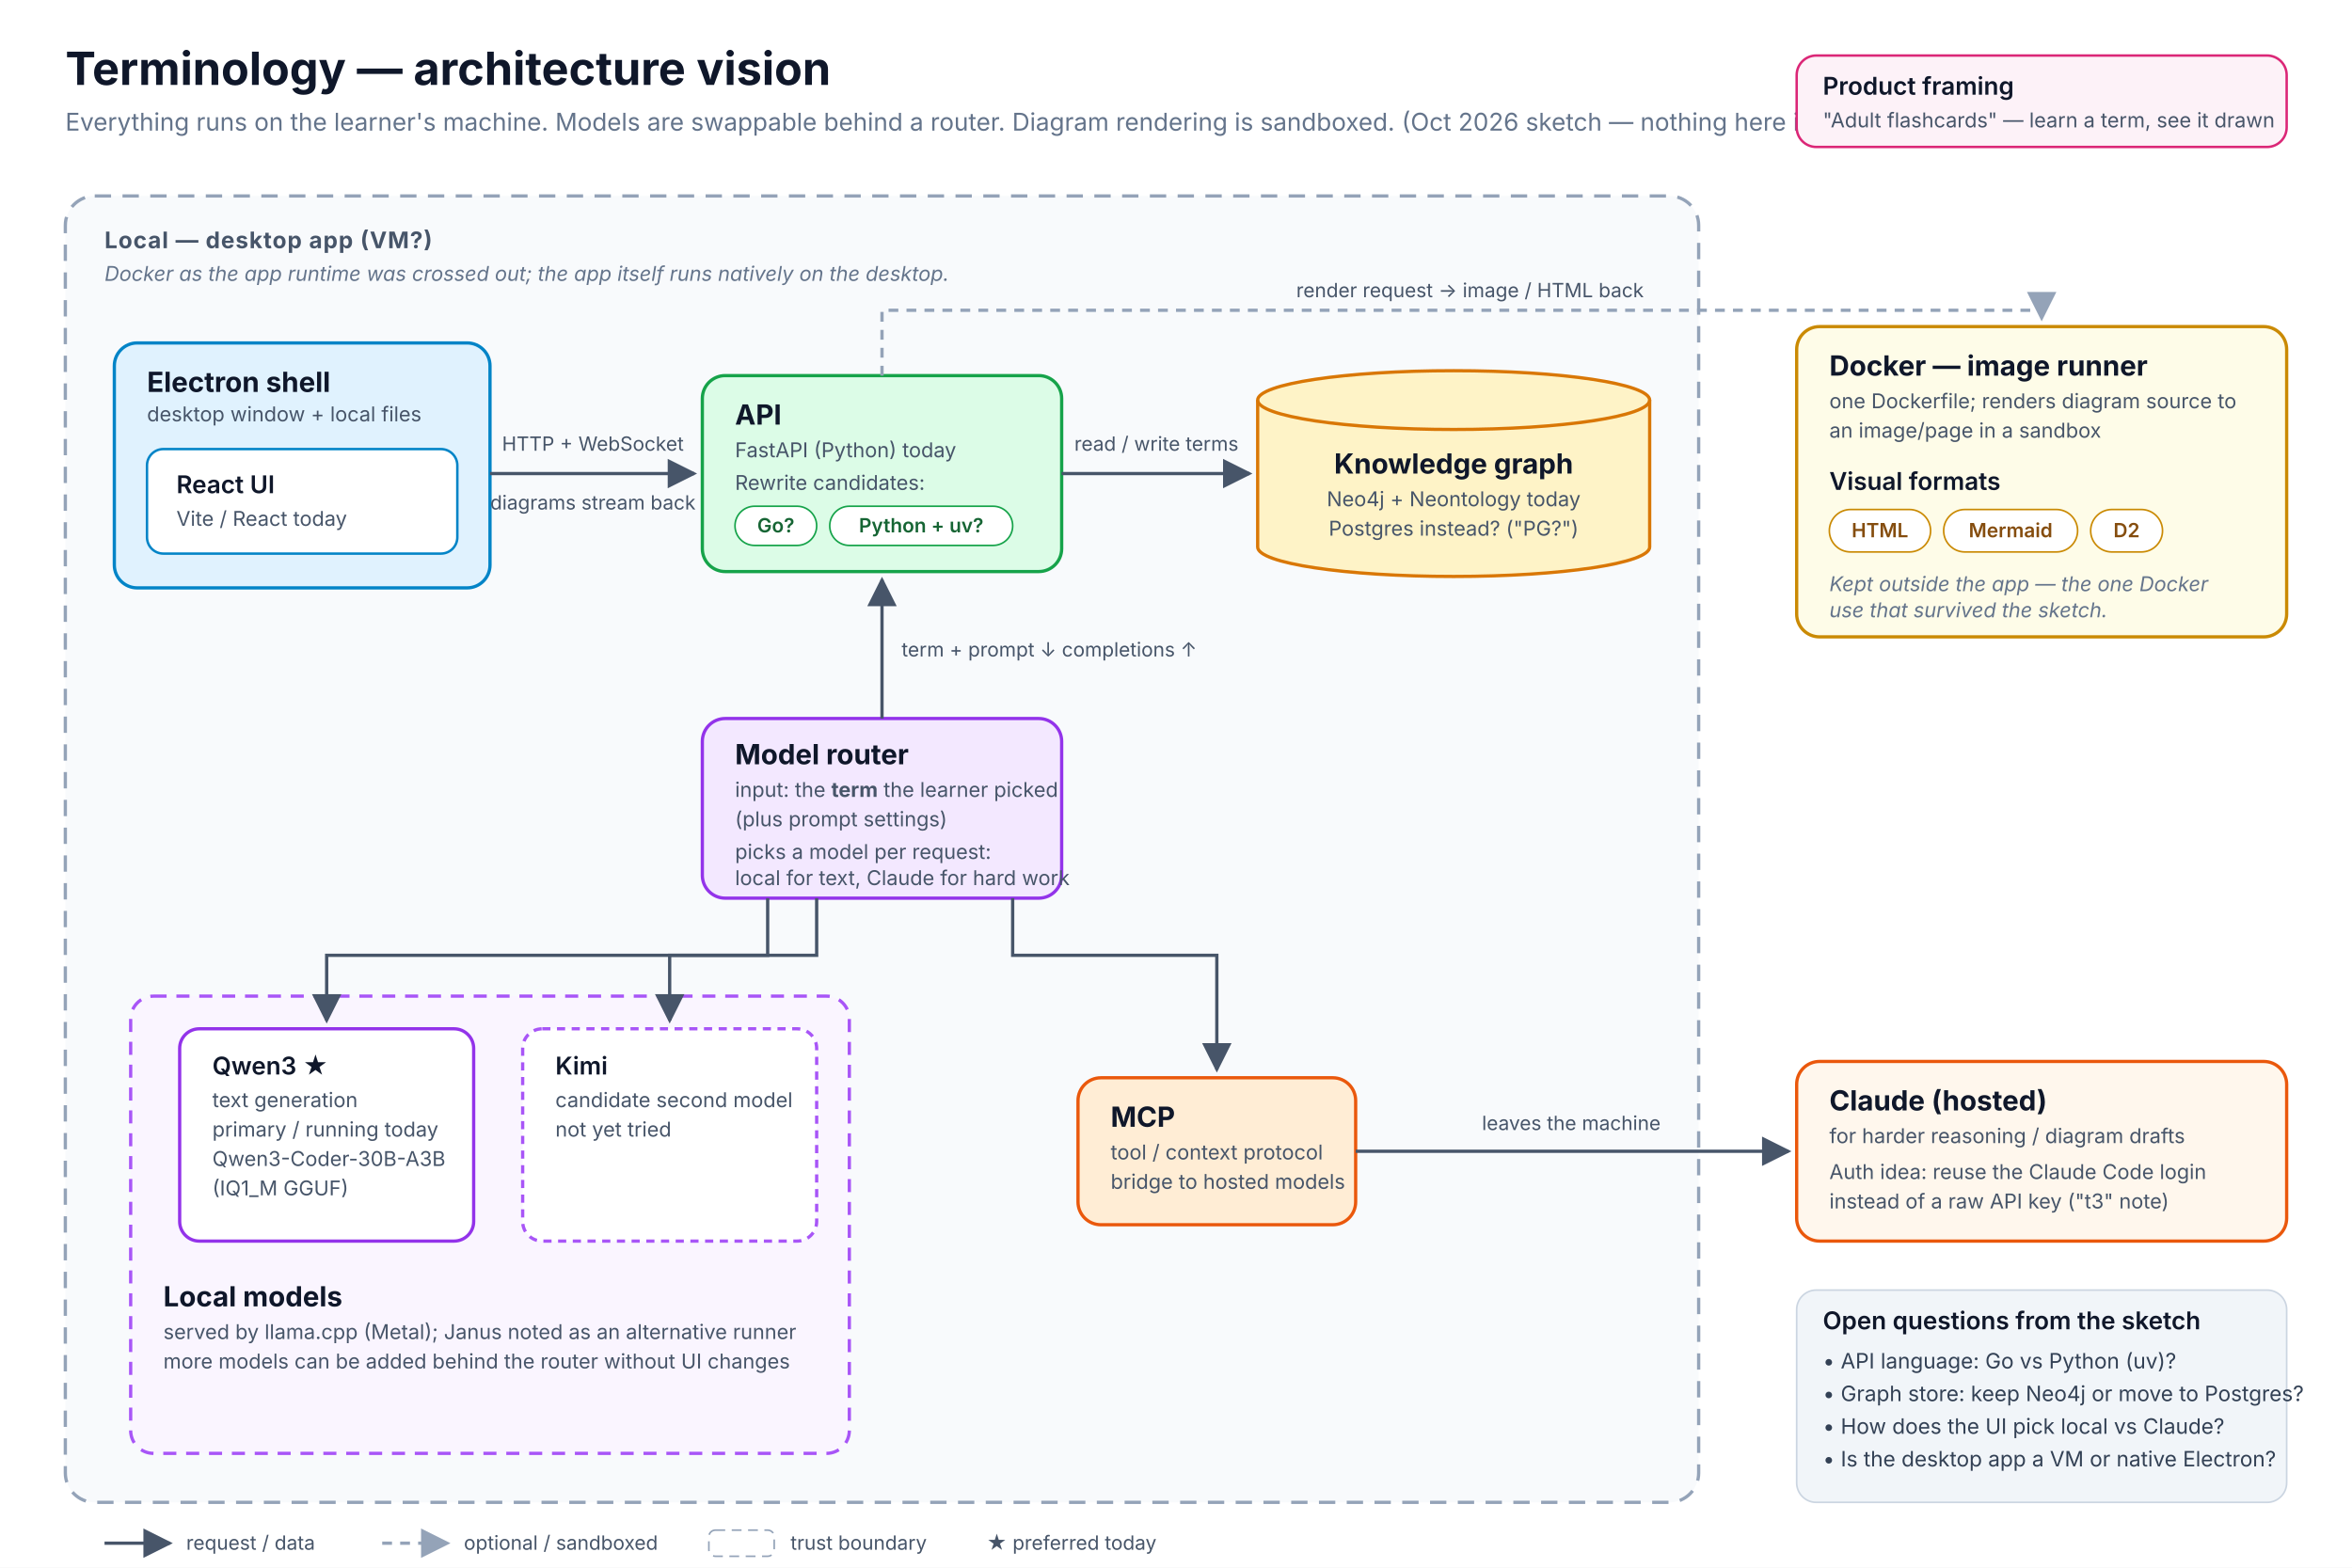
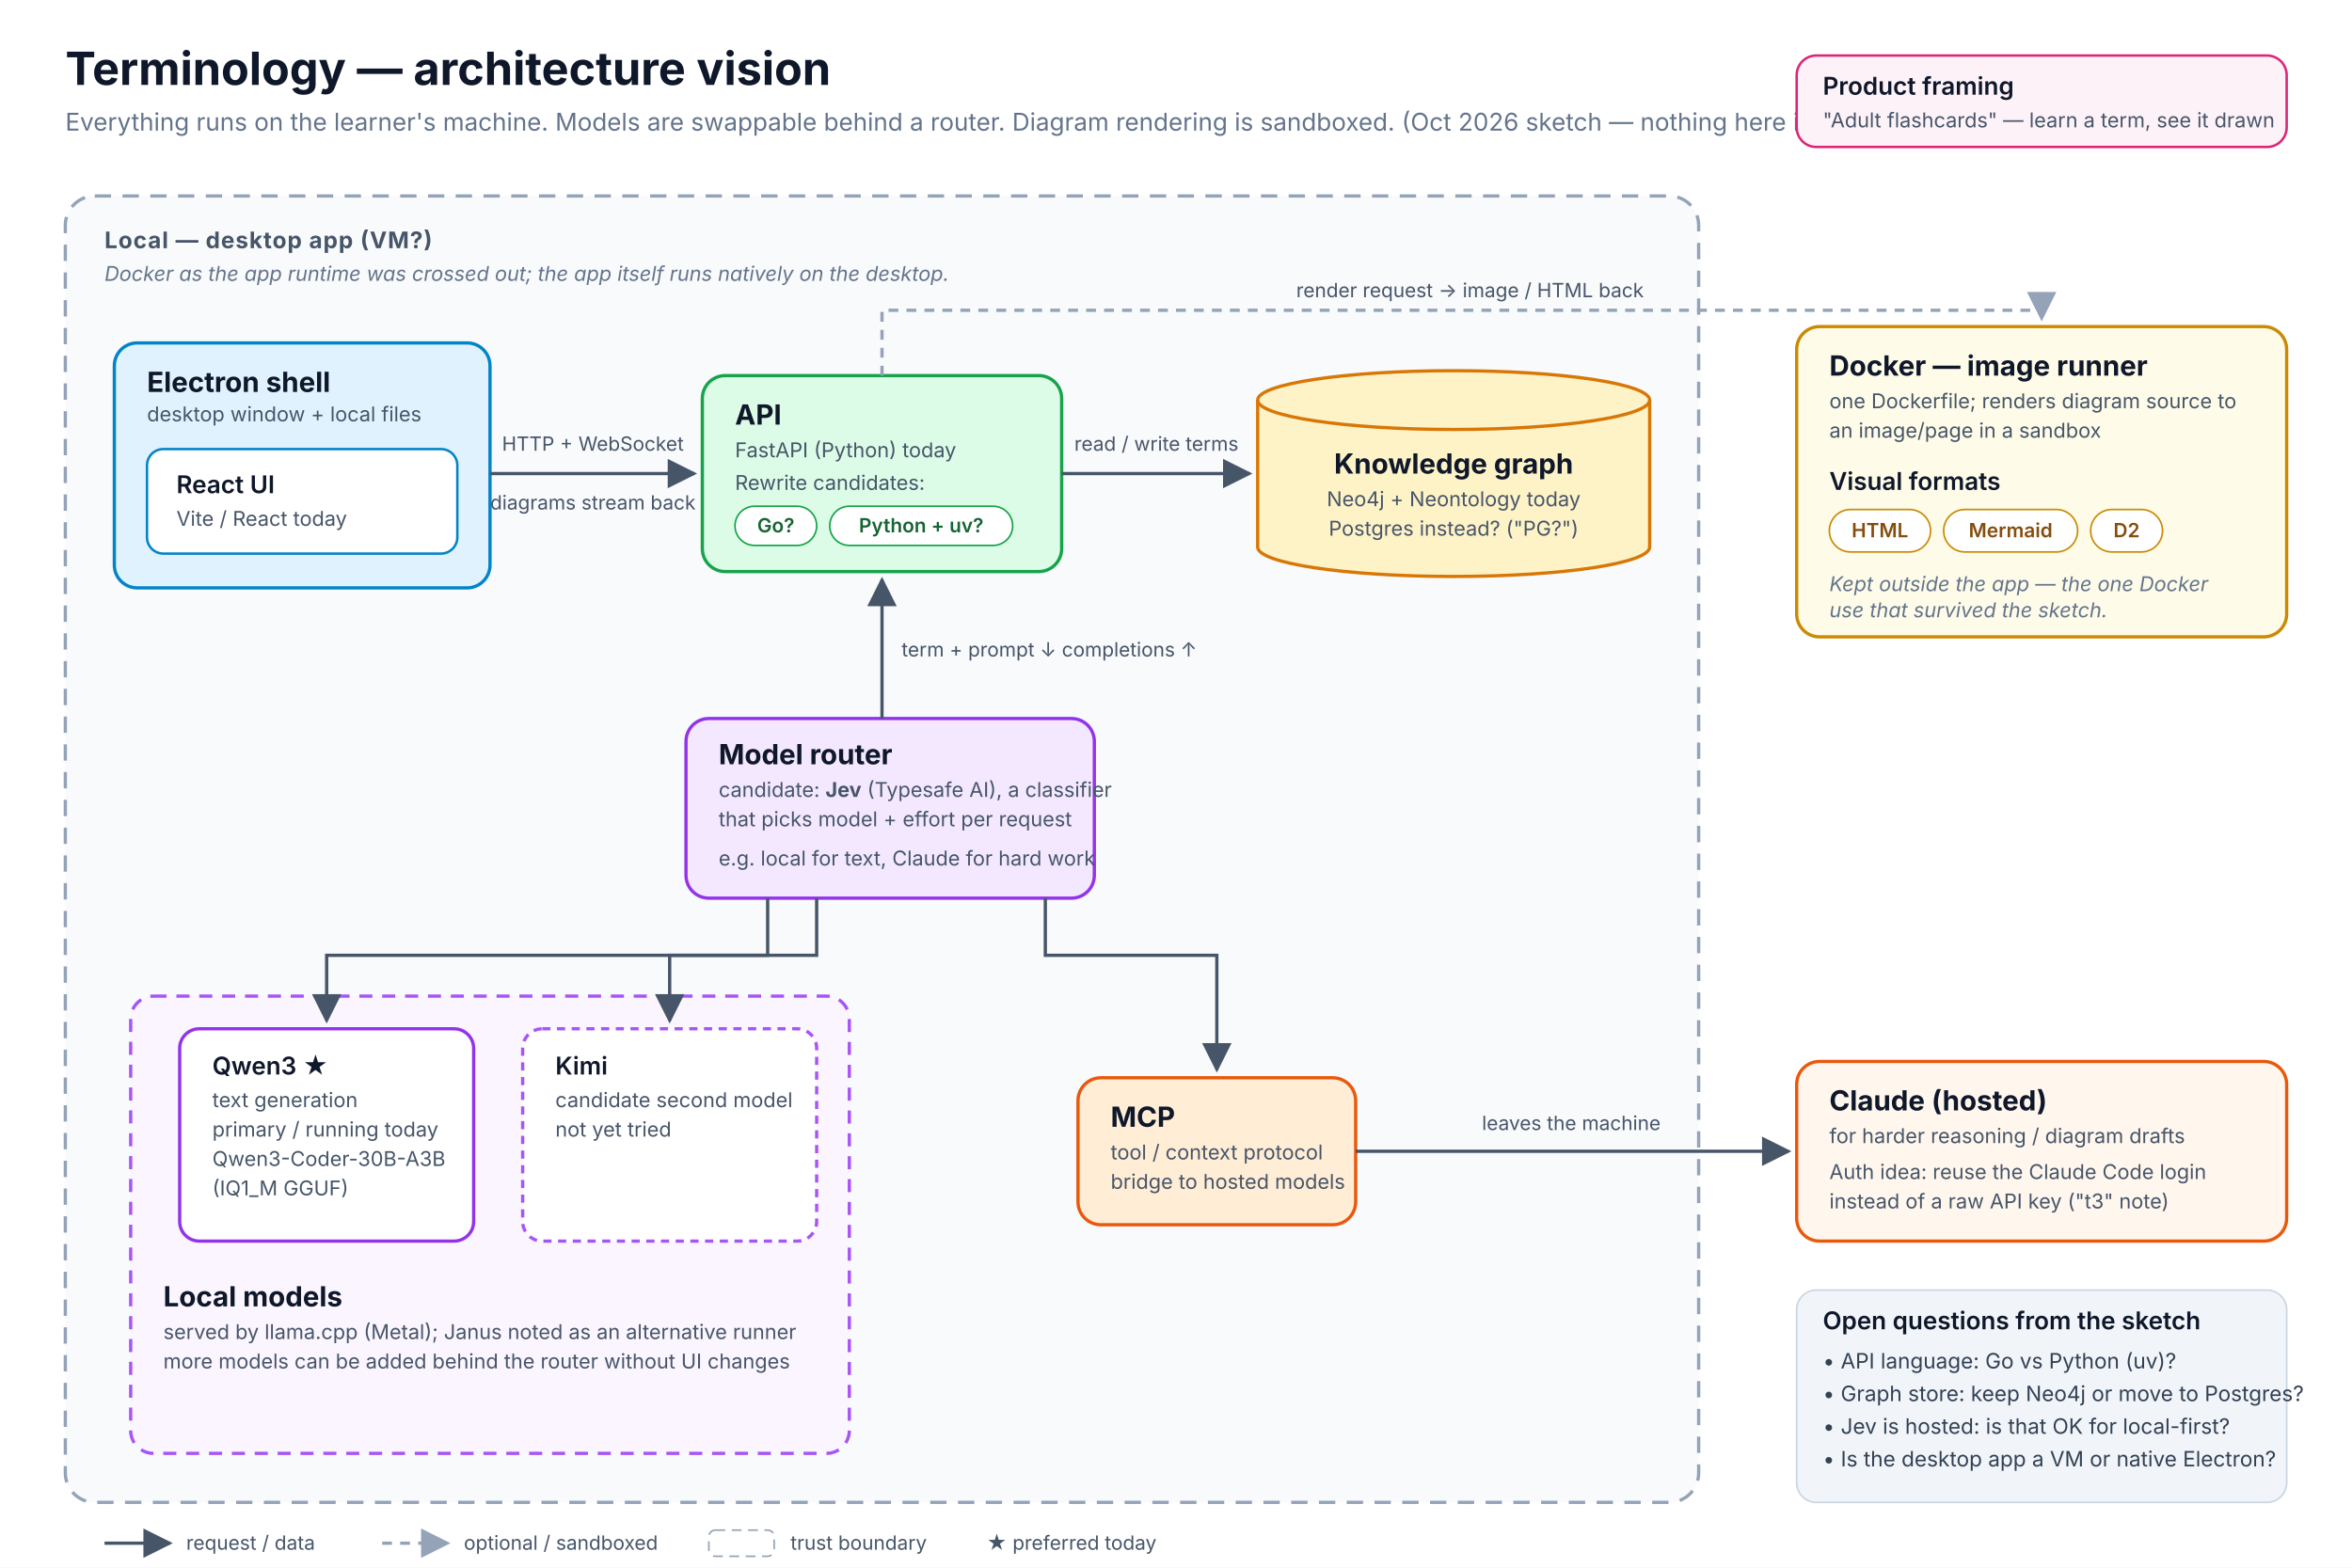
<svg xmlns="http://www.w3.org/2000/svg" viewBox="0 0 1440 960" width="1440" height="960" font-family="Inter, -apple-system, 'Segoe UI', Helvetica, Arial, sans-serif">
  <defs>
    <marker id="arrow" viewBox="0 0 10 10" refX="9" refY="5" markerWidth="9" markerHeight="9" orient="auto-start-reverse">
      <path d="M0,0 L10,5 L0,10 z" fill="#475569" />
    </marker>
    <marker id="arrow-light" viewBox="0 0 10 10" refX="9" refY="5" markerWidth="9" markerHeight="9" orient="auto-start-reverse">
      <path d="M0,0 L10,5 L0,10 z" fill="#94a3b8" />
    </marker>
    <style>
      .title { font-size: 28px; font-weight: 700; fill: #0f172a; }
      .subtitle { font-size: 15px; fill: #64748b; }
      .h { font-size: 17px; font-weight: 700; fill: #0f172a; }
      .h2 { font-size: 15px; font-weight: 600; fill: #0f172a; }
      .sub { font-size: 12.5px; fill: #475569; }
      .note { font-size: 12.5px; fill: #64748b; font-style: italic; }
      .label { font-size: 12px; fill: #475569; }
      .region { font-size: 14px; font-weight: 700; fill: #475569; letter-spacing: .04em; text-transform: uppercase; }
      .chip { font-size: 12px; font-weight: 600; }
      .edge { stroke: #475569; stroke-width: 2; fill: none; marker-end: url(#arrow); }
      .edge-dashed { stroke: #94a3b8; stroke-width: 2; fill: none; stroke-dasharray: 6 5; marker-end: url(#arrow-light); }
      .q { font-size: 13px; fill: #334155; }
    </style>
  </defs>
  <rect width="1440" height="960" fill="#ffffff" />
  <text x="40" y="52" class="title">Terminology — architecture vision</text>
  <text x="40" y="80" class="subtitle">Everything runs on the learner's machine. Models are swappable behind a router. Diagram rendering is sandboxed. (Oct 2026 sketch — nothing here is final.)</text>
  <g transform="translate(1100,34)">
    <rect width="300" height="56" rx="12" fill="#fdf2f8" stroke="#db2777" stroke-width="1.5" />
    <text x="16" y="24" class="h2" fill="#9d174d">Product framing</text>
    <text x="16" y="44" class="sub">"Adult flashcards" — learn a term, see it drawn</text>
  </g>
  <rect x="40" y="120" width="1000" height="800" rx="18" fill="#f8fafc" stroke="#94a3b8" stroke-width="2" stroke-dasharray="10 7" />
  <text x="64" y="152" class="region">Local — desktop app (VM?)</text>
  <text x="64" y="172" class="note">Docker as the app runtime was crossed out; the app itself runs natively on the desktop.</text>
  <g>
    <rect x="70" y="210" width="230" height="150" rx="14" fill="#e0f2fe" stroke="#0284c7" stroke-width="2" />
    <text x="90" y="240" class="h">Electron shell</text>
    <text x="90" y="258" class="sub">desktop window + local files</text>
    <rect x="90" y="275" width="190" height="64" rx="10" fill="#ffffff" stroke="#0284c7" stroke-width="1.5" />
    <text x="108" y="302" class="h2">React UI</text>
    <text x="108" y="322" class="sub">Vite / React today</text>
  </g>
  <path class="edge" d="M300,290 H425" />
  <text x="363" y="276" class="label" text-anchor="middle">HTTP + WebSocket</text>
  <text x="363" y="312" class="label" text-anchor="middle">diagrams stream back</text>
  <g>
    <rect x="430" y="230" width="220" height="120" rx="14" fill="#dcfce7" stroke="#16a34a" stroke-width="2" />
    <text x="450" y="260" class="h">API</text>
    <text x="450" y="280" class="sub">FastAPI (Python) today</text>
    <text x="450" y="300" class="sub">Rewrite candidates:</text>
    <rect x="450" y="310" width="50" height="24" rx="12" fill="#ffffff" stroke="#16a34a" />
    <text x="475" y="326" class="chip" text-anchor="middle" fill="#166534">Go?</text>
    <rect x="508" y="310" width="112" height="24" rx="12" fill="#ffffff" stroke="#16a34a" />
    <text x="564" y="326" class="chip" text-anchor="middle" fill="#166534">Python + uv?</text>
  </g>
  <path class="edge" d="M650,290 H765" />
  <text x="708" y="276" class="label" text-anchor="middle">read / write terms</text>
  <g>
    <path d="M770,245 a120,18 0 0 1 240,0 v90 a120,18 0 0 1 -240,0 z" fill="#fef3c7" stroke="#d97706" stroke-width="2" />
    <path d="M770,245 a120,18 0 0 0 240,0" fill="none" stroke="#d97706" stroke-width="2" />
    <text x="890" y="290" class="h" text-anchor="middle">Knowledge graph</text>
    <text x="890" y="310" class="sub" text-anchor="middle">Neo4j + Neontology today</text>
    <text x="890" y="328" class="sub" text-anchor="middle">Postgres instead? ("PG?")</text>
  </g>
  <g>
-     <rect x="430" y="440" width="220" height="110" rx="14" fill="#f3e8ff" stroke="#9333ea" stroke-width="2" />
-     <text x="450" y="468" class="h">Model router</text>
-     <text x="450" y="488" class="sub">input: the <tspan font-weight="700">term</tspan> the learner picked</text>
-     <text x="450" y="506" class="sub">(plus prompt settings)</text>
-     <text x="450" y="526" class="sub">picks a model per request:</text>
-     <text x="450" y="542" class="sub">local for text, Claude for hard work</text>
+     <rect x="420" y="440" width="250" height="110" rx="14" fill="#f3e8ff" stroke="#9333ea" stroke-width="2" />
+     <text x="440" y="468" class="h">Model router</text>
+     <text x="440" y="488" class="sub">candidate: <tspan font-weight="700">Jev</tspan> (Typesafe AI), a classifier</text>
+     <text x="440" y="506" class="sub">that picks model + effort per request</text>
+     <text x="440" y="530" class="sub">e.g. local for text, Claude for hard work</text>
  </g>
  <path class="edge" d="M540,440 V355" />
  <text x="552" y="402" class="label">term + prompt ↓  completions ↑</text>
  <rect x="80" y="610" width="440" height="280" rx="14" fill="#faf5ff" stroke="#a855f7" stroke-width="2" stroke-dasharray="8 6" />
  <text x="100" y="800" class="h">Local models</text>
  <text x="100" y="820" class="sub">served by llama.cpp (Metal); Janus noted as an alternative runner</text>
  <text x="100" y="838" class="sub">more models can be added behind the router without UI changes</text>
  <g>
    <rect x="110" y="630" width="180" height="130" rx="12" fill="#ffffff" stroke="#9333ea" stroke-width="2" />
    <text x="130" y="658" class="h2">Qwen3 ★</text>
    <text x="130" y="678" class="sub">text generation</text>
    <text x="130" y="696" class="sub">primary / running today</text>
    <text x="130" y="714" class="sub">Qwen3-Coder-30B-A3B</text>
    <text x="130" y="732" class="sub">(IQ1_M GGUF)</text>
  </g>
  <g>
    <rect x="320" y="630" width="180" height="130" rx="12" fill="#ffffff" stroke="#a855f7" stroke-width="2" stroke-dasharray="5 4" />
    <text x="340" y="658" class="h2">Kimi</text>
    <text x="340" y="678" class="sub">candidate second model</text>
    <text x="340" y="696" class="sub">not yet tried</text>
  </g>
  <path class="edge" d="M470,550 V585 H200 V625" />
  <path class="edge" d="M500,550 V585 H410 V625" />
  <g>
    <rect x="660" y="660" width="170" height="90" rx="14" fill="#ffedd5" stroke="#ea580c" stroke-width="2" />
    <text x="680" y="690" class="h">MCP</text>
    <text x="680" y="710" class="sub">tool / context protocol</text>
    <text x="680" y="728" class="sub">bridge to hosted models</text>
  </g>
-   <path class="edge" d="M620,550 V585 H745 V655" />
+   <path class="edge" d="M640,550 V585 H745 V655" />
  <path class="edge" d="M830,705 H1095" />
  <text x="962" y="692" class="label" text-anchor="middle">leaves the machine</text>
  <g>
    <rect x="1100" y="650" width="300" height="110" rx="14" fill="#fff7ed" stroke="#ea580c" stroke-width="2" />
    <text x="1120" y="680" class="h">Claude (hosted)</text>
    <text x="1120" y="700" class="sub">for harder reasoning / diagram drafts</text>
    <text x="1120" y="722" class="sub">Auth idea: reuse the Claude Code login</text>
    <text x="1120" y="740" class="sub">instead of a raw API key ("t3" note)</text>
  </g>
  <g>
    <rect x="1100" y="200" width="300" height="190" rx="14" fill="#fefce8" stroke="#ca8a04" stroke-width="2" />
    <text x="1120" y="230" class="h">Docker — image runner</text>
    <text x="1120" y="250" class="sub">one Dockerfile; renders diagram source to</text>
    <text x="1120" y="268" class="sub">an image/page in a sandbox</text>
    <text x="1120" y="300" class="h2">Visual formats</text>
    <rect x="1120" y="312" width="62" height="26" rx="13" fill="#ffffff" stroke="#ca8a04" />
    <text x="1151" y="329" class="chip" text-anchor="middle" fill="#854d0e">HTML</text>
    <rect x="1190" y="312" width="82" height="26" rx="13" fill="#ffffff" stroke="#ca8a04" />
    <text x="1231" y="329" class="chip" text-anchor="middle" fill="#854d0e">Mermaid</text>
    <rect x="1280" y="312" width="44" height="26" rx="13" fill="#ffffff" stroke="#ca8a04" />
    <text x="1302" y="329" class="chip" text-anchor="middle" fill="#854d0e">D2</text>
    <text x="1120" y="362" class="note">Kept outside the app — the one Docker</text>
    <text x="1120" y="378" class="note">use that survived the sketch.</text>
  </g>
  <path class="edge-dashed" d="M540,230 V190 H1250 V195" />
  <text x="900" y="182" class="label" text-anchor="middle">render request → image / HTML back</text>
  <g transform="translate(1100,790)">
    <rect width="300" height="130" rx="12" fill="#f1f5f9" stroke="#cbd5e1" />
    <text x="16" y="24" class="h2">Open questions from the sketch</text>
    <text x="16" y="48" class="q">• API language: Go vs Python (uv)?</text>
    <text x="16" y="68" class="q">• Graph store: keep Neo4j or move to Postgres?</text>
-     <text x="16" y="88" class="q">• How does the UI pick local vs Claude?</text>
+     <text x="16" y="88" class="q">• Jev is hosted: is that OK for local-first?</text>
    <text x="16" y="108" class="q">• Is the desktop app a VM or native Electron?</text>
  </g>
  <g transform="translate(64,945)">
    <path class="edge" d="M0,0 H40" />
    <text x="50" y="4" class="label">request / data</text>
    <path class="edge-dashed" d="M170,0 H210" />
    <text x="220" y="4" class="label">optional / sandboxed</text>
    <rect x="370" y="-8" width="40" height="16" rx="4" fill="none" stroke="#94a3b8" stroke-dasharray="6 4" />
    <text x="420" y="4" class="label">trust boundary</text>
    <text x="540" y="4" class="label">★ preferred today</text>
  </g>
</svg>
